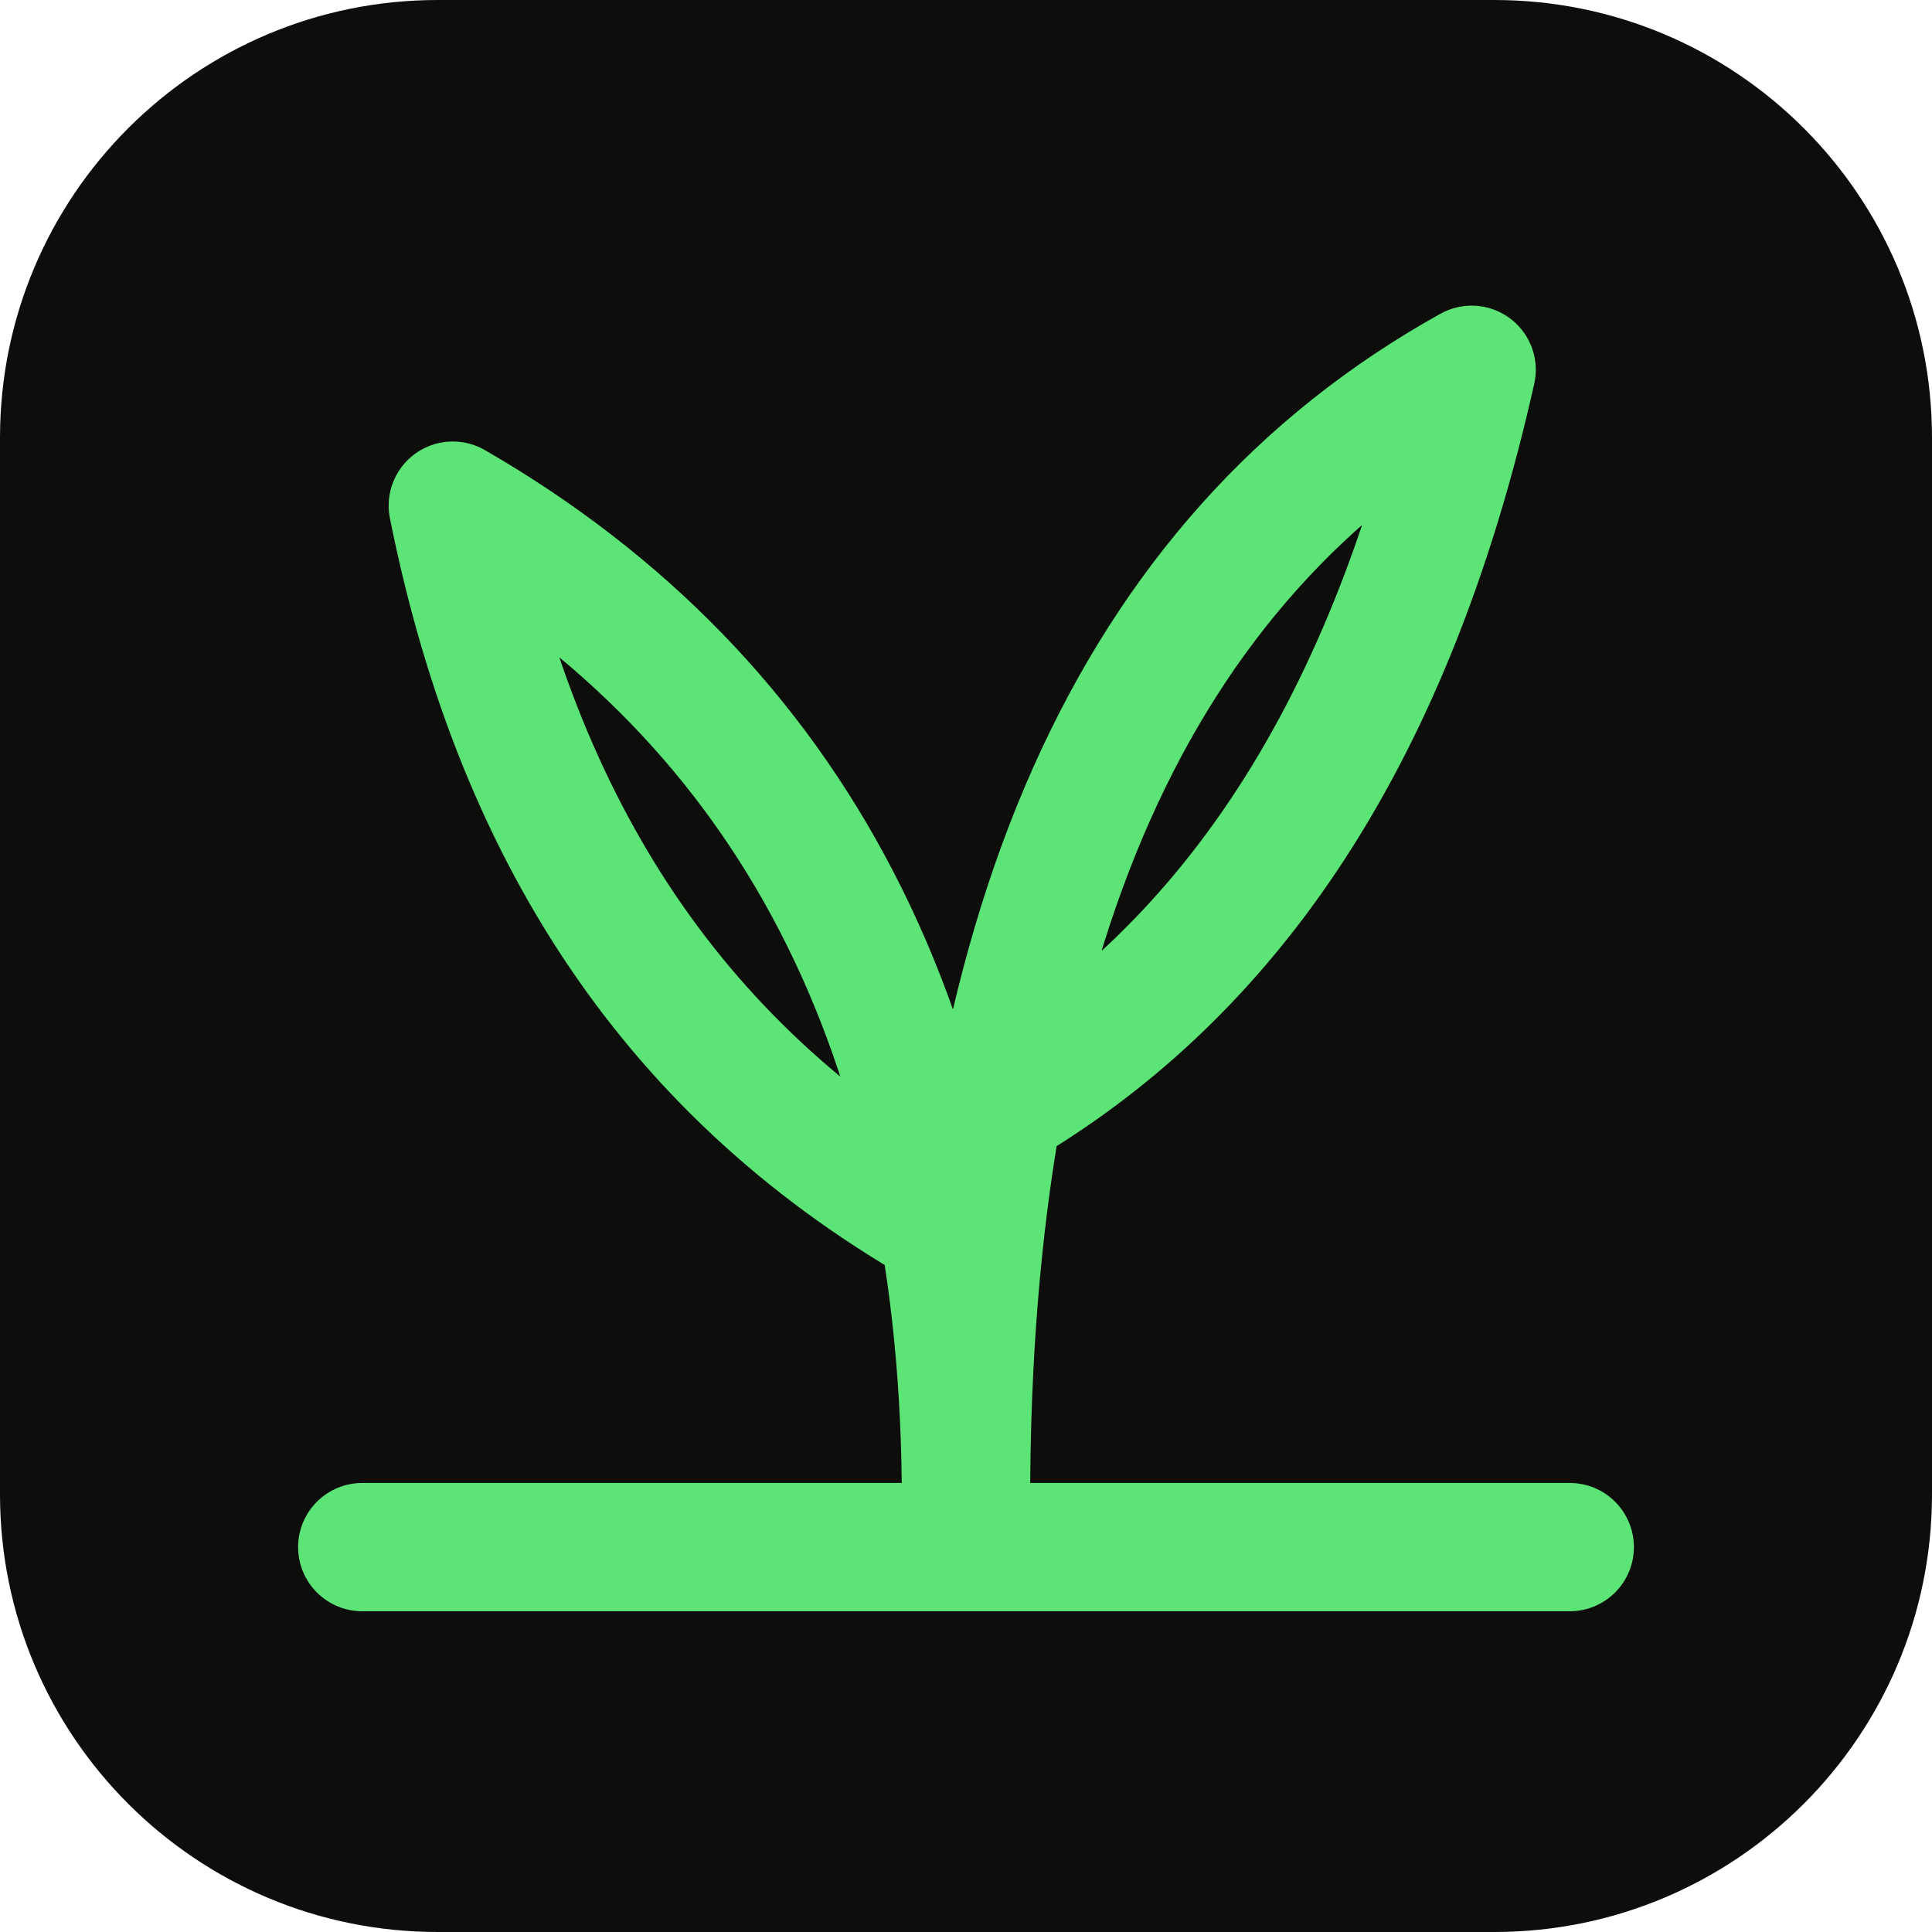
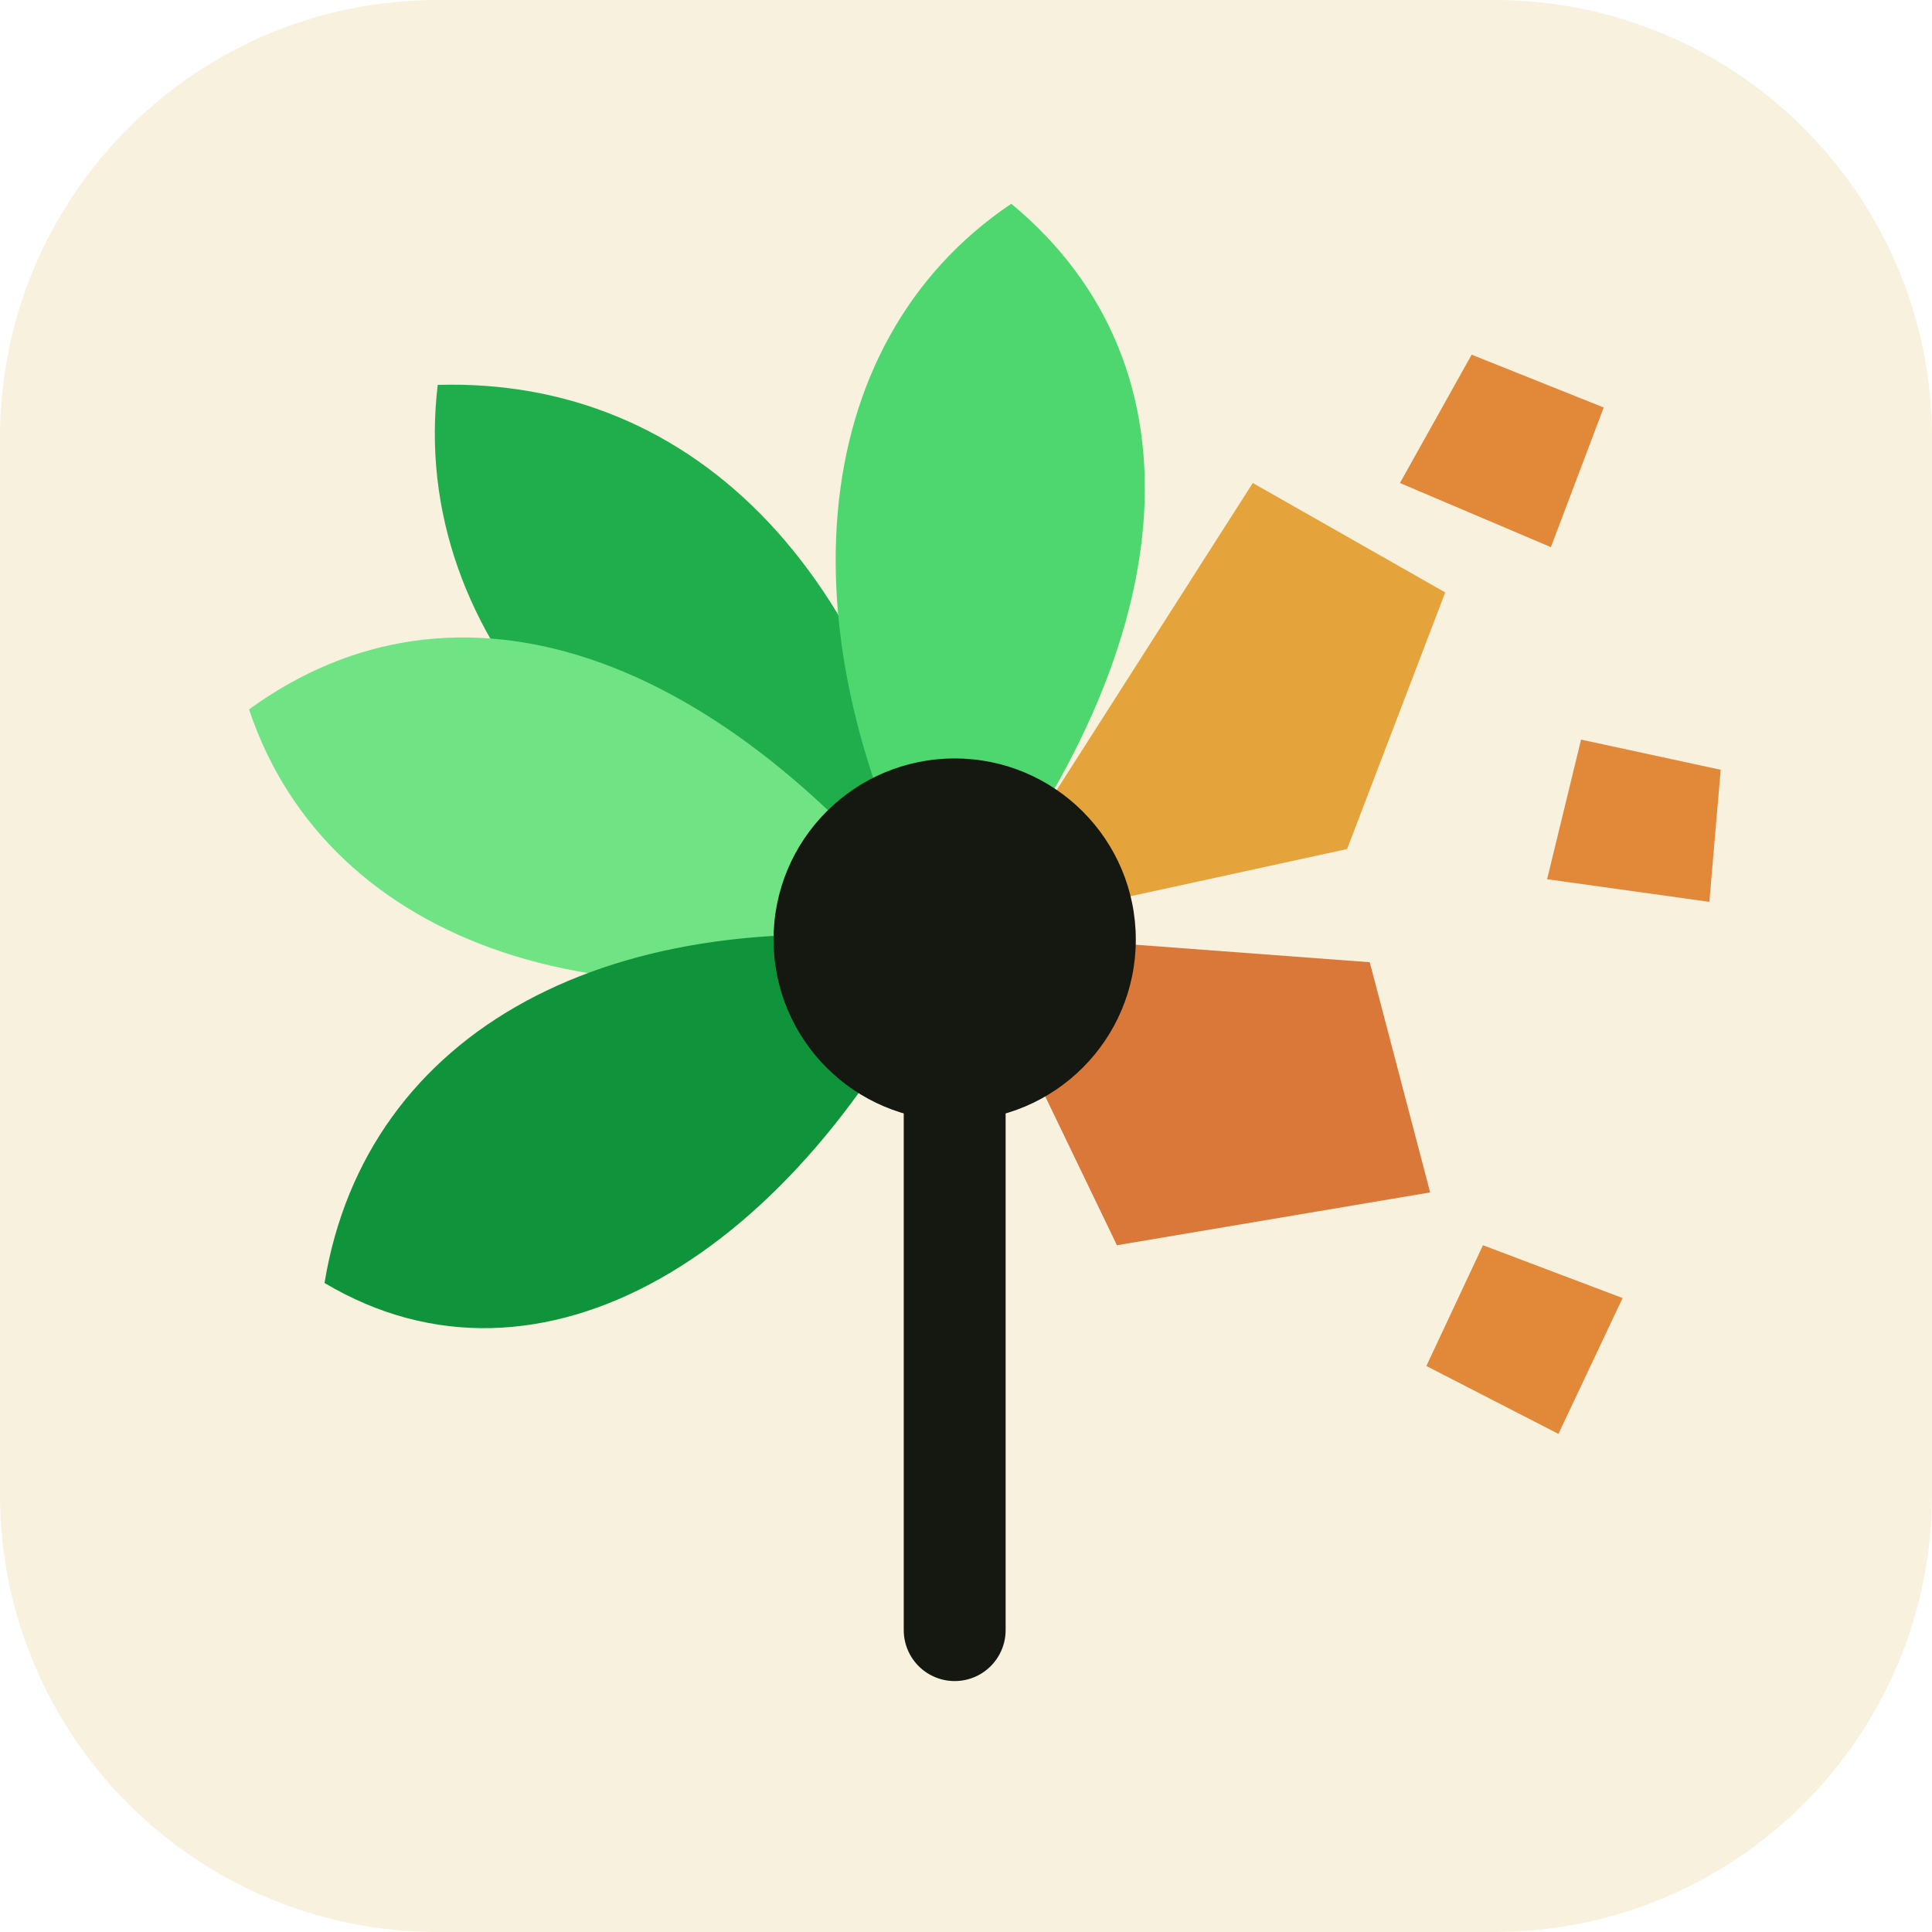
<svg xmlns="http://www.w3.org/2000/svg" width="512" height="512" viewBox="0 0 512 512">
-   <rect width="512" height="512" rx="116" fill="#0d0d0c" />
-   <path d="M256 398c0-150 44-250 134-300-22 98-66 164-134 200m0 100c0-124-46-212-136-264 18 90 62 154 136 194M96 410h320" fill="none" stroke="#5ce576" stroke-linecap="round" stroke-linejoin="round" stroke-width="34" />
+   <rect width="512" height="512" rx="116" fill="#f7f1de" />
+   <path d="M251 250C163 229 108 169 116 102c68-2 121 50 135 148Z" fill="#20ad4b" />
+   <path d="M251 250C206 170 213 91 268 54c52 43 47 118-17 196Z" fill="#4ed76e" />
+   <path d="M251 250C163 276 87 251 66 188c55-40 125-16 185 62Z" fill="#70e484" />
+   <path d="M251 250C211 333 143 374 86 340c11-67 76-102 165-90Z" fill="#10943b" />
+   <path d="m256 247 76-119 51 29-26 68-101 22Z" fill="#e4a33b" />
+   <path d="m256 247 107 8 16 61-83 14-40-83Z" fill="#d97838" />
+   <path d="m390 94 35 14-14 37-40-17 19-34ZM419 196l37 8-3 35-43-6 9-37ZM393 330l37 14-17 36-35-18 15-32Z" fill="#e18839" />
+   <circle cx="253" cy="249" r="48" fill="#151711" />
+   <path d="M253 293v139" fill="none" stroke="#151711" stroke-linecap="round" stroke-width="27" />
</svg>
